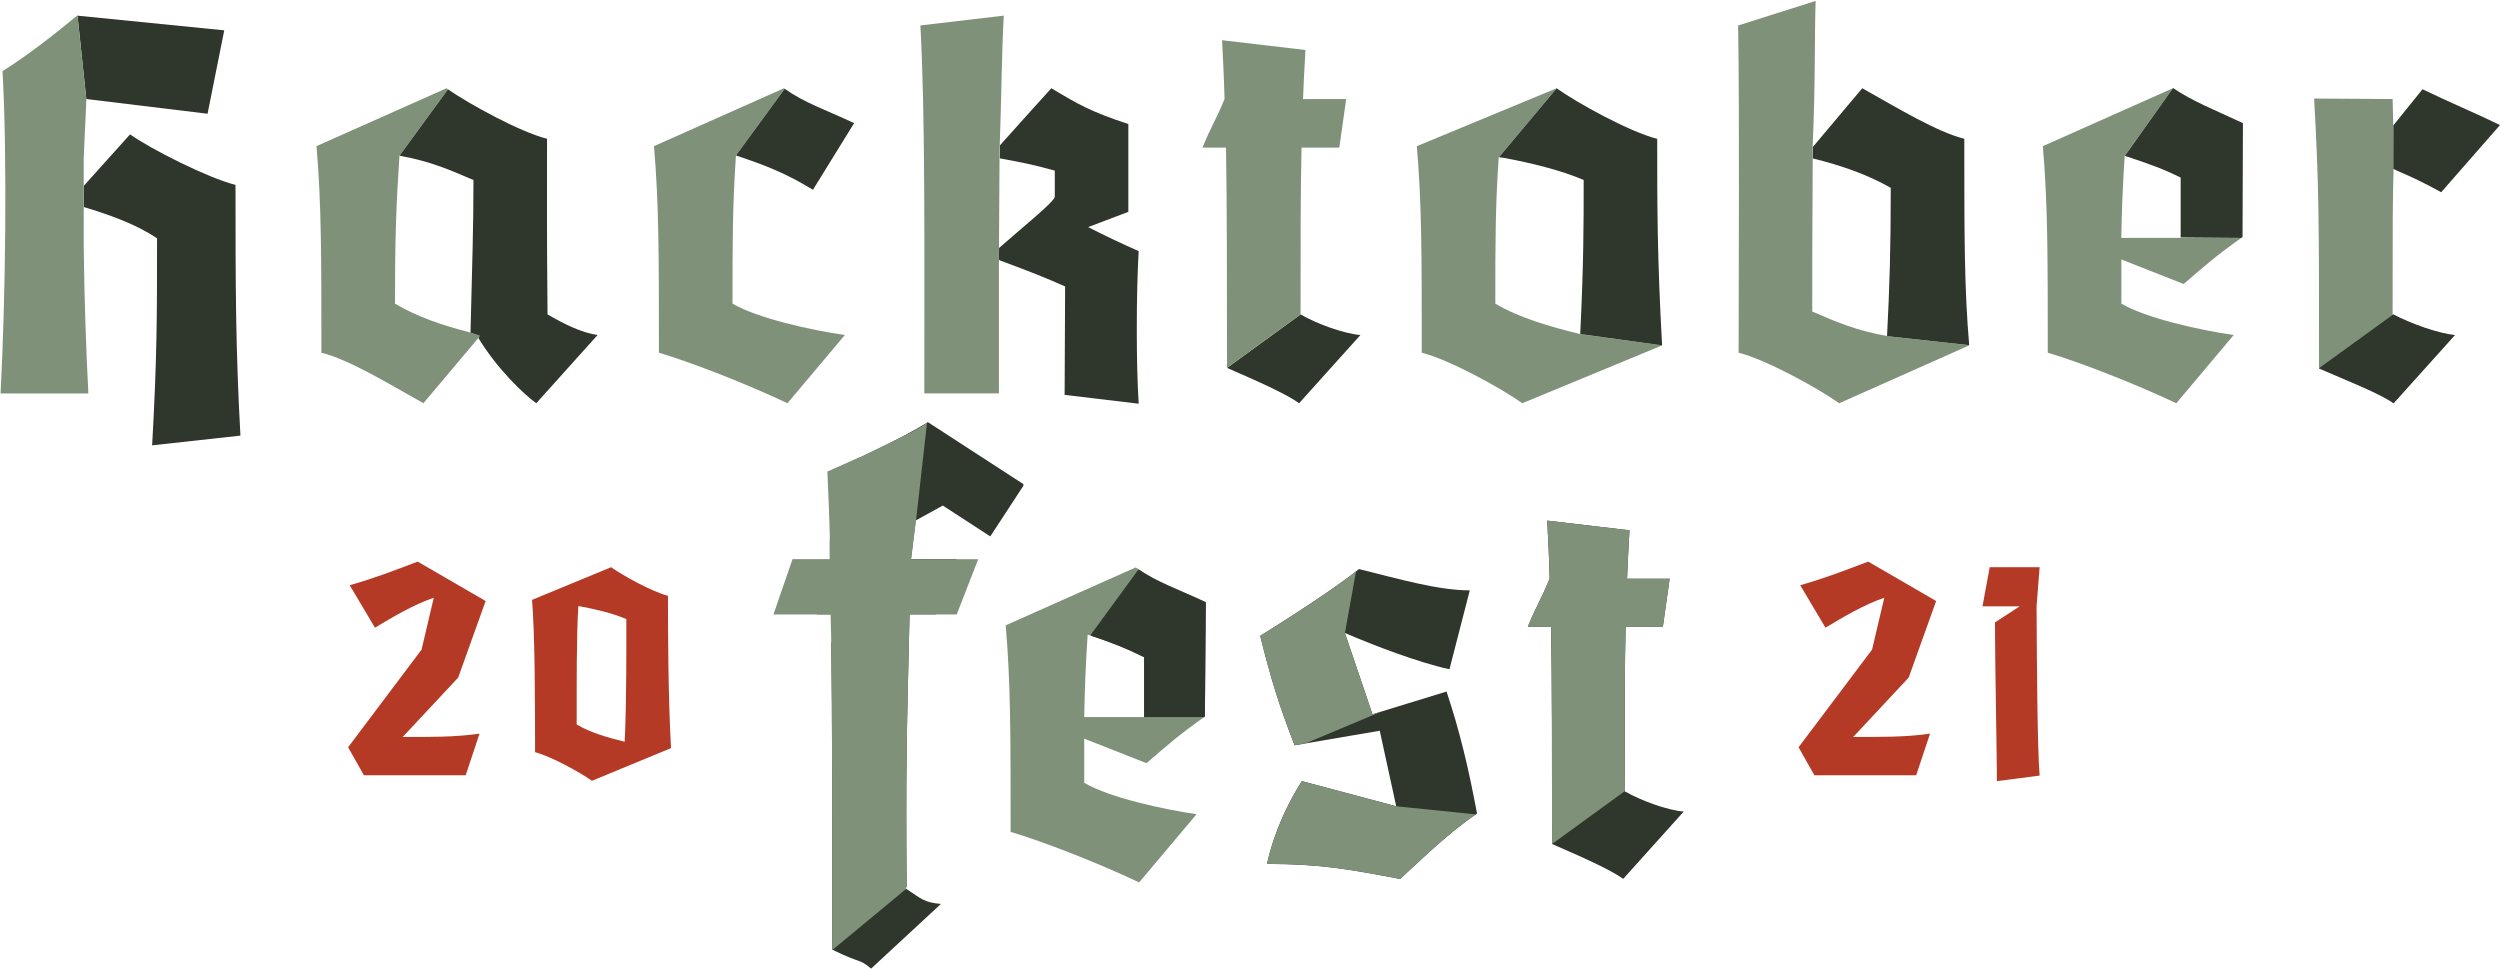
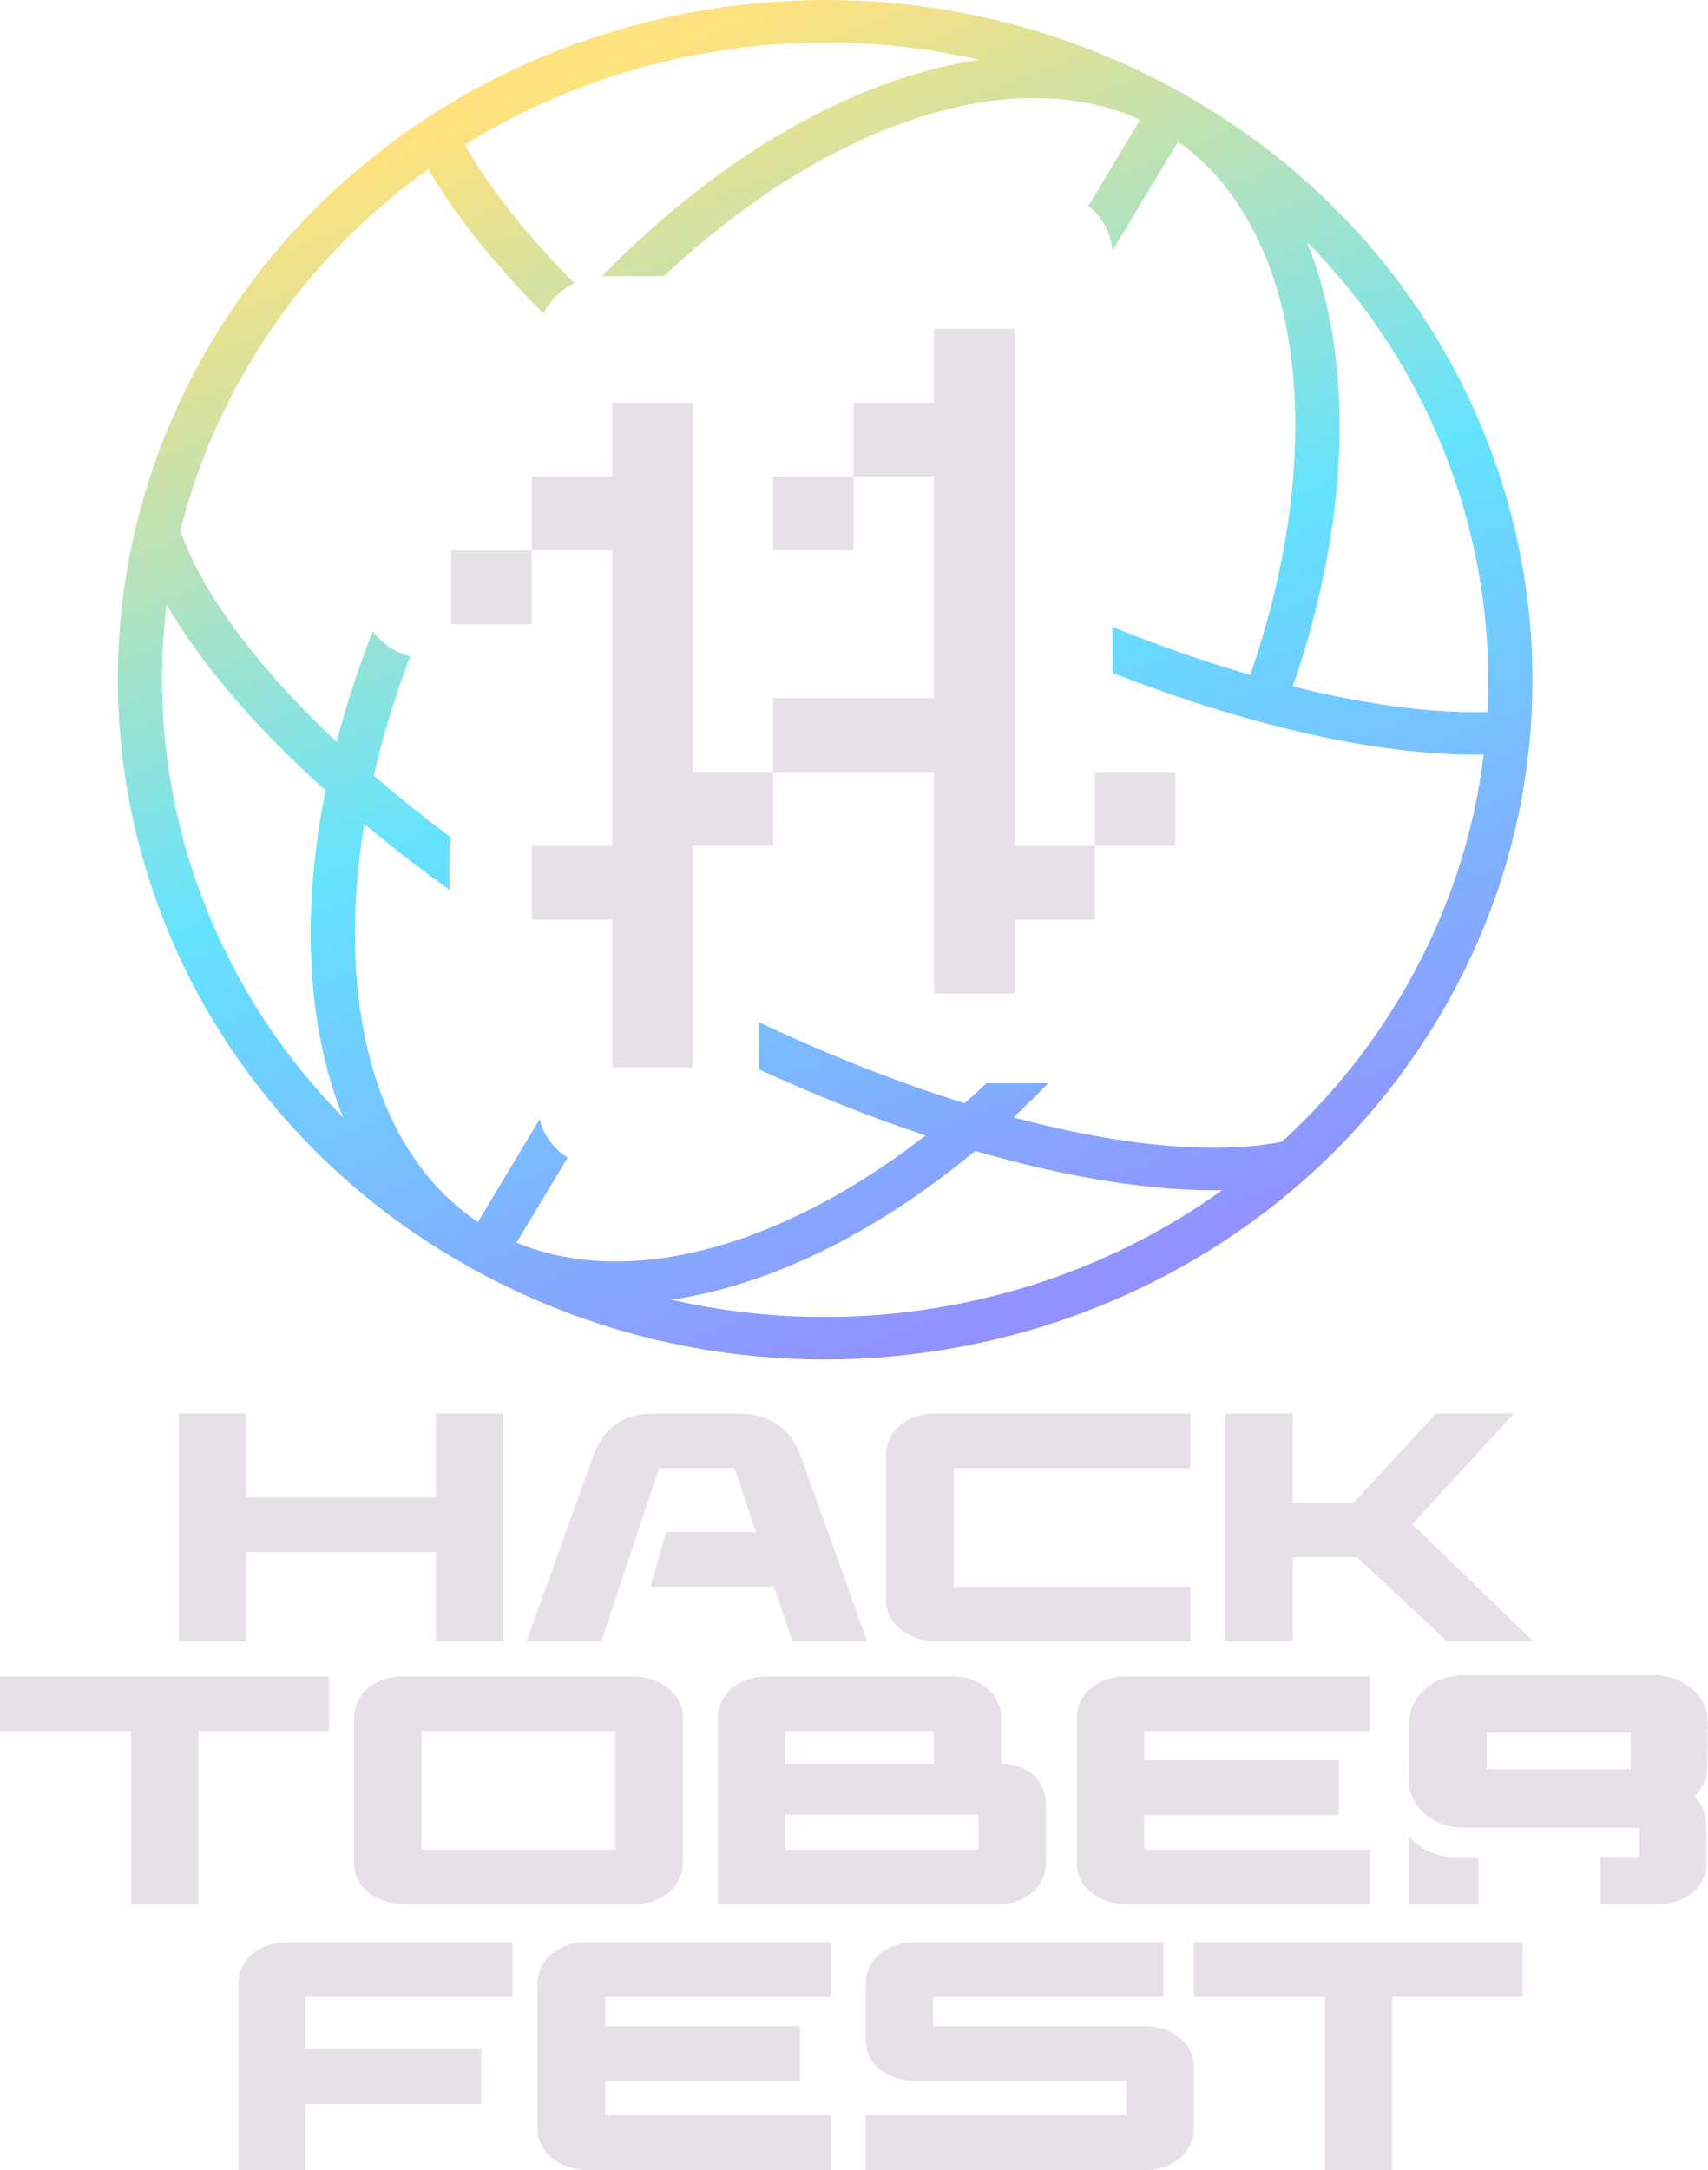
- <svg xmlns="http://www.w3.org/2000/svg" width="653" height="253" fill="none" viewBox="0 0 653 253">
-   <path fill="#7F9179" d="M625.116 32.674L624.951 25.869L604.45 25.738C605.731 48.807 605.731 57.137 605.731 96.094C613.413 99.427 621.875 102.888 625.207 105.321L641.223 87.508C636.739 87.124 629.179 84.563 624.951 82.127C624.951 59.186 624.951 52.011 625.207 44.194L625.116 32.674Z" />
-   <path fill="#2F362C" d="M339.708 82.127L320.488 96.094C328.17 99.427 335.995 102.888 339.324 105.321L355.34 87.508C350.856 87.124 343.936 84.563 339.708 82.127Z" />
-   <path fill="#7F9179" d="M192.221 40.605L204.965 23.18L204.78 23.049L170.824 38.172C172.107 53.292 172.107 66.235 172.107 92.124C180.692 94.686 194.529 100.067 205.682 105.321L220.674 87.508C211.834 86.228 197.869 83.151 191.333 79.306C191.333 62.903 191.333 53.804 192.23 40.602L192.221 40.605Z" />
-   <path fill="#7F9179" d="M125.294 87.676L122.898 86.868C115.85 85.075 108.933 82.767 103.168 79.307C103.168 62.903 103.453 53.773 104.346 40.574H104.395L117.016 23.336L116.621 23.052L82.668 38.172C83.948 53.292 83.948 66.235 83.948 92.124C91.124 93.917 101.245 100.067 110.597 105.321C110.597 105.321 122.13 91.609 124.949 88.277L125.294 87.676Z" />
-   <path fill="#7F9179" d="M434.141 90.215L412.741 87.266C404.928 85.346 396.856 83.037 390.579 79.321C390.579 63.045 390.579 53.947 391.476 41.004L391.564 41.018L406.596 23.052L370.082 38.175C371.362 53.295 371.362 66.238 371.362 92.127C378.535 93.92 392.247 101.482 397.627 105.324L434.141 90.215Z" />
-   <path fill="#7F9179" d="M585.427 62.126H569.709H554.08C554.208 54.821 554.464 48.414 554.976 40.597L555.07 40.625L567.55 23.052L533.594 38.175C534.877 53.295 534.877 66.238 534.877 92.127C543.458 94.689 557.298 100.07 568.451 105.324L583.443 87.511C574.603 86.231 560.638 83.154 554.103 79.309V67.772L570.375 74.181C575.835 69.483 578.655 66.921 585.441 62.134" />
-   <path fill="#2F362C" d="M22.569 25.869L54.215 29.711L58.574 7.926L20.244 4.092L22.561 25.986L22.569 25.869Z" />
-   <path fill="#2F362C" d="M62.802 113.782C61.519 90.713 61.519 74.181 61.519 48.295C54.343 46.502 39.354 38.94 33.973 35.093C33.973 35.093 26.612 43.283 21.869 48.568V54.072C28.635 56.115 35.527 58.546 41.021 62.251C41.021 82.756 41.021 93.271 39.738 116.323L62.802 113.782Z" />
-   <path fill="#2F362C" d="M605.651 96.225C613.299 99.538 621.869 102.905 625.196 105.332L641.212 87.52C636.975 87.156 629.466 84.415 625.142 82.113L605.651 96.225Z" />
-   <path fill="#2F362C" d="M364.69 210.596L360.393 190.871L338.143 194.665C333.844 183.537 331.946 177.214 329.166 166.086C335.485 162.168 349.14 153.442 354.956 148.638C365.199 151.165 375.565 154.202 383.907 154.202L378.598 174.812C370.506 173.042 358.874 168.616 351.283 165.329L358.487 186.571L377.835 180.629C381.25 190.874 383.526 200.354 385.802 212.503C377.713 217.941 370.252 225.526 365.703 229.578C352.301 227.051 344.969 225.659 330.936 225.659C332.959 216.681 336.626 209.475 340.041 204.031L364.69 210.596Z" />
-   <path fill="#2F362C" d="M424.991 151.16H436.116L434.346 163.682H424.612C424.359 174.305 424.359 186.062 424.359 206.675C428.533 209.076 435.359 211.606 439.783 211.985L423.98 229.561C420.694 227.159 412.981 223.744 405.395 220.454C405.395 196.936 405.395 179.106 405.145 163.679H399.075C401.352 158.115 402.49 156.723 404.766 151.157C404.641 145.974 404.388 140.912 404.134 135.983L425.625 138.513C425.375 143.194 425.119 147.241 424.991 151.16Z" />
-   <path fill="#7F9179" d="M405.395 220.454C405.395 196.936 405.395 179.106 405.145 163.679H399.075C401.352 158.115 402.49 156.723 404.766 151.157C404.641 145.974 404.388 140.912 404.134 135.983L425.625 138.513C425.375 143.191 425.121 147.238 424.993 151.157H436.119L434.349 163.679H424.615C424.362 174.302 424.362 186.059 424.362 206.672" />
-   <path fill="#7F9179" d="M341.017 194.17L360.889 185.831L358.496 186.565L351.291 165.324L354.199 149.239C348.036 154.139 335.232 162.33 329.16 166.081C331.94 177.208 333.838 183.532 338.137 194.659L341.017 194.17Z" />
-   <path fill="#7F9179" d="M364.69 210.596L340.038 204.022C336.624 209.461 332.959 216.666 330.933 225.651C344.966 225.651 352.298 227.043 365.7 229.57C370.19 225.585 377.514 218.141 385.481 212.722L364.69 210.596Z" />
-   <path fill="#7F9179" d="M314.977 157.307L314.718 187.166C307.801 192.038 304.981 194.602 299.472 199.344L283.2 192.935V204.469C289.744 208.314 303.686 211.39 312.541 212.671L297.549 230.483C286.404 225.23 272.564 219.848 263.974 217.284C263.974 191.386 263.974 178.452 262.694 163.332L296.65 148.211C302.036 152.053 307.03 153.593 314.977 157.307ZM298.829 187.294V171.661C294.217 169.356 289.989 167.677 284.096 165.768C283.584 173.582 283.328 179.997 283.2 187.294H298.829Z" />
-   <path fill="#2F362C" d="M284.924 165.768L284.904 166.035C290.373 167.845 294.436 169.464 298.829 171.661V187.294H314.538L314.718 187.166L314.976 157.307C307.394 153.764 302.5 152.184 297.392 148.721L284.924 165.768Z" />
-   <path fill="#2F362C" d="M236.629 231.753L236.812 231.646C236.558 202.208 236.812 191.925 237.569 160.467H244.406L249.85 146.034H237.951L239.433 133.757C247.156 131.305 253.246 127.222 259.066 126.358C258.815 126.211 243.429 116.881 240.145 112.697C236.851 115.439 225.548 119.048 217.954 122.806C218.332 130.165 218.714 137.957 218.968 146.037H218.842L213.399 160.47H219.475C219.546 162.991 219.615 165.407 219.68 167.749H217.133C217.39 185.592 217.39 220.847 217.39 248.047C225.081 251.85 224.198 250.22 227.531 253L245.762 236.112C241.273 235.67 240.863 234.887 236.629 232.11V231.753Z" />
-   <path fill="#2F362C" d="M239.291 135.891L246.262 132.049L258.658 140.107L267.328 126.861C267.324 126.784 267.293 126.5 267.284 126.437L242.356 110.261C235.27 114.718 221.93 120.814 216.244 123.227L239.291 135.891Z" />
-   <path fill="#7F9179" d="M237.984 146.066L239.291 135.749L242.136 110.421C239.803 112.371 229.699 116.876 224.538 119.516V119.419L216.111 123.187C216.365 128.895 216.624 134.753 216.753 140.741C216.67 140.832 216.667 142.994 216.701 146.054H207.01L202.017 160.501H216.955C217.046 164.642 217.126 167.786 217.126 167.786C217.383 185.647 217.383 220.935 217.383 248.162L236.652 232.21V231.855L236.834 231.748C236.58 202.282 236.834 191.989 237.593 160.501H249.892L255.509 146.066H237.984Z" />
-   <path fill="#7F9179" d="M22.56 25.986L20.244 4.092H20.133C14.241 8.965 7.065 14.599 0.66 18.572C1.94 41.641 1.428 78.549 0.145 102.771H23.081C22.472 91.202 22.028 77.869 21.869 64.548V41.245L22.56 25.986Z" />
-   <path fill="#7F9179" d="M261.092 39.356C261.61 24.557 261.661 13.307 262.184 4.081L240.404 6.642C241.684 29.694 241.431 63.796 241.431 102.757H260.915V68.159L261.092 39.356Z" />
-   <path fill="#2F362C" d="M297.418 65.595C293.065 63.671 288.194 61.366 284.224 59.317L294.726 55.333V32.403C284.993 29.199 281.661 27.281 274.613 23.049C274.613 23.049 265.684 32.89 261.191 37.95L261.16 41.365C267.312 42.503 270.001 43.033 275.512 44.567V51.368C275.512 52.646 266.72 59.658 260.952 64.781L260.927 67.82L261.211 68.045C268.609 70.732 274.243 73.031 278.206 74.821C278.206 81.23 278.078 97.759 278.078 103.144L297.427 105.449C296.766 95.585 296.766 76.873 297.418 65.595Z" />
-   <path fill="#2F362C" d="M192.221 40.605C200.293 43.295 205.42 45.346 212.337 49.575L223.101 32.159C215.248 28.485 210.277 26.936 204.965 23.188L192.221 40.605Z" />
-   <path fill="#2F362C" d="M143.017 82.127C142.806 59.212 142.886 53.804 142.886 36.248C135.872 34.492 122.633 27.238 117.019 23.336L104.38 40.619L104.398 40.682C112.273 42.105 117.224 44.248 123.669 47.028C123.669 58.697 123.353 69.067 122.898 86.871L125.294 87.679L124.992 88.348C129.985 96.519 136.874 103.024 140.072 105.324L156.086 87.511C151.729 86.868 147.242 84.563 143.017 82.127Z" />
-   <path fill="#7F9179" d="M320.488 96.094C320.488 72.26 320.488 54.189 320.235 38.553H314.083C316.388 32.916 317.543 31.507 319.848 25.869C319.72 20.613 319.464 15.487 319.207 10.501L340.988 13.063C340.735 17.804 340.476 21.905 340.348 25.869H351.621L349.829 38.553H339.964C339.708 49.319 339.708 61.238 339.708 82.127L320.488 96.094Z" />
-   <path fill="#2F362C" d="M391.516 41.078L392.77 41.228C400.182 42.617 407.72 44.467 413.655 47.014C413.655 59.058 413.655 68.54 412.756 87.252L434.141 90.215C432.861 67.146 432.861 53.819 432.861 36.262C425.685 34.467 411.973 26.905 406.593 23.063L391.516 41.078Z" />
-   <path fill="#7F9179" d="M473.46 38.42C474.206 21.945 473.944 8.6 474.243 0.242L453.999 6.651C454.383 29.703 454.127 74.571 454.127 92.13C461.302 93.923 475.014 101.485 480.395 105.327L514.356 90.215V90.175L492.888 87.816V87.767C484.856 86.344 479.871 84.182 473.355 81.37C473.355 75.109 473.355 58.56 473.483 41.388L473.46 38.42Z" />
-   <path fill="#2F362C" d="M514.353 90.161C513.076 75.058 513.076 62.112 513.076 36.248C505.897 34.452 495.776 28.302 486.424 23.049C486.424 23.049 477.66 33.425 473.532 38.368V41.385C480.819 43.178 487.855 45.608 493.864 49.069C493.864 65.322 493.563 74.722 492.894 87.807L514.353 90.161Z" />
-   <path fill="#2F362C" d="M555.007 40.725L555.827 40.984C561.298 42.794 565.196 44.182 569.59 46.391V62.026L585.418 62.146C585.481 62.1 585.703 61.921 585.751 61.878L585.851 32.159C578.268 28.613 572.705 26.467 567.598 22.992L555.007 40.725Z" />
-   <path fill="#2F362C" d="M632.756 23.305L625.324 32.531L625.142 32.733V44.091L626.055 44.561C630.016 46.23 633.882 48.118 637.635 50.216L653 32.66C646.977 29.711 639.032 26.379 632.756 23.305Z" />
-   <path fill="#B53A26" d="M90.925 195.188L110.114 169.678L113.303 156.126C107.869 158.01 102.65 161.126 97.939 163.952L91.346 152.853C98.01 150.969 102.576 149.153 109.098 146.692L126.85 156.985L119.677 176.986L105.186 192.496C111.994 192.496 118.951 192.567 125.257 191.625L121.632 202.497H95.053L90.925 195.188Z" />
-   <path fill="#B53A26" d="M174.469 155.619C174.469 165.549 174.543 182.371 175.269 195.408L154.617 203.945C151.573 201.771 143.819 197.494 139.762 196.481C139.762 181.838 139.691 165.244 138.965 156.692L159.617 148.154C162.658 150.329 170.412 154.603 174.469 155.619ZM163.167 193.74C163.674 183.159 163.6 168.52 163.6 161.707C160.052 160.184 155.485 159.097 151.066 158.291C150.56 165.827 150.631 180.034 150.631 189.238C154.182 191.349 158.746 192.667 163.167 193.74Z" />
-   <path fill="#B53A26" d="M469.784 195.188L488.987 169.678L492.174 156.126C486.74 158.01 481.524 161.126 476.81 163.952L470.217 152.853C476.883 150.969 481.447 149.153 487.969 146.692L505.721 156.985L498.548 176.986L484.057 192.496C490.868 192.496 497.825 192.567 504.127 191.625L500.505 202.497H473.916L469.784 195.188Z" />
-   <path fill="#B53A26" d="M521.595 204.031C521.595 198.379 521.085 172.359 521.085 162.577L527.536 158.371H517.825L519.711 148.154H532.751L531.955 158.3C532.028 174.172 532.174 195.624 532.751 202.582L521.595 204.031Z" />
+ <svg xmlns="http://www.w3.org/2000/svg" width="2436" height="3095" viewBox="0 0 2436 3095" fill="none">
+   <path d="M643.803 890.319L643.803 791.138L643.81 784.973H758.562V890.317H655.373L643.803 890.319Z" fill="#E5E1E6" />
+   <path d="M758.562 714.073V784.973H873.315V1206.35H758.562V1248.56L758.556 1311.69H862.156L873.315 1311.69V1318.07L873.308 1379.71L873.315 1522.38H988.067V1206.35H1102.82V1101.01L1332.32 1101V1417.04H1447.08V1311.69H1537.05L1561.82 1311.69L1561.83 1206.35H1607.81L1673.05 1206.35L1676.58 1206.35V1101H1561.83V1206.35L1447.08 1206.35V468.941H1332.32V574.285H1217.57V679.629H1102.82V711.428L1102.81 775.338L1102.82 784.973H1118.5L1217.56 784.975L1217.57 679.629H1331.13L1332.32 679.631V783.079L1332.32 784.973V841.465L1332.32 901.167L1332.32 995.661H1102.82V1101.01L988.067 1101V574.285H873.315L873.308 611.469L873.315 679.629H758.562V714.073Z" fill="#E5E1E6" />
+   <path fill-rule="evenodd" clip-rule="evenodd" d="M2050.68 1454.17C1772.09 1917.79 1155.1 2076.64 672.584 1808.97C190.067 1541.3 24.745 948.457 303.326 484.831C581.907 21.204 1198.9 -137.646 1681.42 130.028C2163.93 397.704 2329.25 990.543 2050.68 1454.17ZM489.666 1594.08C437.942 1466.29 429.287 1303.08 464.278 1127.41C412.75 1080.98 367.247 1034.53 328.632 989.028C292.145 946.033 261.441 903.453 237.6 862.136C204.854 1127.74 296.082 1397.56 489.666 1594.08ZM257.25 756.748C277.096 814.287 317.734 880.315 377.498 950.742C407.365 985.938 441.736 1021.91 480.186 1058.14C493.702 1006.12 510.929 953.287 531.885 900.224C535.065 904.621 538.663 908.768 542.655 912.602C554.538 924.02 569.258 932.079 585.223 936.165C563.287 993.59 545.983 1050.48 533.235 1106.03C567.28 1135.53 603.887 1165.04 642.825 1194.27C641.665 1199.96 641.058 1205.83 641.058 1211.84V1269.25C598.078 1238.3 557.49 1206.87 519.569 1175.28C509.417 1236.95 505.103 1296.45 506.514 1352.58C511.075 1534.11 574.386 1671.12 681.74 1742.86L769.738 1596.41C773.761 1612.63 782.39 1627.62 794.862 1639.61C799.401 1643.96 804.354 1647.84 809.632 1651.18L736.853 1772.31C853.968 1820.89 1005.37 1803.69 1166.97 1718.97C1218.28 1692.07 1269.74 1658.74 1320.24 1619.45C1243.49 1593.95 1163.62 1562.42 1082.42 1525.17V1457.84C1183.7 1505.75 1282.71 1544.46 1375.83 1573.46C1386.32 1564.24 1396.75 1554.78 1407.1 1545.05H1492.26C1493.29 1545.05 1494.31 1545.04 1495.33 1545C1478.95 1561.82 1462.33 1578.04 1445.52 1593.66C1497.39 1607.53 1547.01 1618.16 1593.66 1625.41C1687.01 1639.93 1766.84 1640.72 1828.62 1628.47C1892.85 1569.79 1949.51 1501.37 1996.06 1423.88C2062.39 1313.51 2101.87 1195.32 2116.47 1076.31C2067.39 1077.11 2013.75 1072.85 1956.86 1064C1845.44 1046.67 1719.35 1011.4 1586.83 959.666V894.113C1654.58 921.432 1720.5 944.31 1783.44 962.584C1829.35 829.908 1850.37 701.151 1847.49 586.423C1843.05 409.588 1782.85 275 1680.5 201.84L1586.65 358.026C1585.23 335.985 1575.48 315.12 1559.14 299.413C1557.02 297.382 1554.82 295.457 1552.54 293.642L1626.4 170.705C1508.07 117.243 1352.93 133.065 1187.03 220.033C1105.91 262.558 1024.39 321.19 946.891 393.962H861.74C860.712 393.962 859.686 393.979 858.661 394.011C1026.67 221.506 1219.62 111.385 1396.28 85.262C1143.41 27.264 877.85 73.087 663.074 206.389C684.924 245.175 714.282 286.532 750.769 329.529C771.469 353.923 794.336 378.694 819.224 403.663C810.299 407.978 802.061 413.664 794.864 420.579C786.712 428.411 780.204 437.526 775.548 447.429C748.812 420.7 724.208 394.099 701.902 367.814C665.482 324.896 634.824 282.392 611.002 241.149C511.027 312.804 424.25 404.751 357.931 515.123C311.365 592.619 278.03 673.965 257.25 756.748ZM1743.46 1697.52C1520.45 1857.56 1231.65 1916.56 957.733 1853.74C1098.78 1832.88 1250.21 1758.48 1391.04 1641.53C1458.65 1661.19 1523.27 1675.83 1583.59 1685.22C1640.58 1694.08 1694.31 1698.34 1743.46 1697.52ZM2121.77 1015.59C2075.88 1016.81 2023.93 1013.06 1966.93 1004.19C1927.95 998.135 1886.89 989.721 1844.18 979.022C1925.92 741.264 1932.21 512.608 1864.34 344.922C2043.05 526.341 2134.52 770.229 2121.77 1015.59Z" fill="url(#paint0_linear_1105_24)" />
+   <path d="M255 2016H351.273V2135.79H621.727V2016H718V2341H621.727V2213.79H351.273V2341H255V2016Z" fill="#E5E1E6" />
+   <path d="M847.2 2074.04C853.131 2057.32 862.955 2043.55 876.672 2032.71C890.759 2021.57 910.035 2016 934.503 2016H1050.72C1075.56 2016 1095.4 2021.57 1110.22 2032.71C1125.05 2043.55 1135.43 2057.32 1141.36 2074.04L1237 2341H1130.24L1104.11 2263H927.83L950.071 2185H1077.97L1047.94 2094H940.064L857.766 2341H751L847.2 2074.04Z" fill="#E5E1E6" />
+   <path d="M1264 2074.04C1264 2065.68 1265.86 2057.94 1269.57 2050.82C1273.28 2043.7 1278.12 2037.67 1284.06 2032.71C1290.37 2027.45 1297.62 2023.43 1305.79 2020.64C1314.33 2017.55 1323.06 2016 1331.97 2016H1698V2094H1360.38V2263H1698V2341H1335.87C1325.84 2341 1316.37 2339.45 1307.46 2336.36C1298.54 2333.26 1290.93 2329.24 1284.61 2324.29C1278.3 2319.02 1273.28 2312.99 1269.57 2306.18C1265.86 2299.06 1264 2291.79 1264 2284.36V2074.04Z" fill="#E5E1E6" />
+   <path d="M1748 2016H1844.14V2143.21H1930.83L2048.64 2016H2159.77L2014.74 2173.86L2187 2341H2064.19L1935.83 2221.21H1844.14V2341H1748V2016Z" fill="#E5E1E6" />
+   <path d="M186.933 2469H0V2391H469V2469H283.181V2716H186.933V2469Z" fill="#E5E1E6" />
+   <path fill-rule="evenodd" clip-rule="evenodd" d="M505 2449.04C505 2440.68 506.853 2432.94 510.557 2425.82C514.261 2418.7 519.076 2412.67 525.005 2407.71C531.302 2402.45 538.526 2398.43 546.676 2395.64C555.196 2392.55 563.902 2391 572.793 2391H902.314C912.317 2391 921.763 2392.55 930.654 2395.64C939.545 2398.74 947.138 2402.92 953.439 2408.18C959.731 2413.13 964.732 2419.17 968.443 2426.29C972.145 2433.1 974 2440.21 974 2447.64V2657.96C974 2666.32 972.145 2674.06 968.443 2681.18C964.732 2688.3 959.731 2694.49 953.439 2699.75C947.506 2704.7 940.285 2708.73 931.765 2711.82C923.615 2714.61 915.095 2716 906.204 2716H576.683C566.68 2716 557.235 2714.45 548.343 2711.36C539.452 2708.26 531.858 2704.24 525.56 2699.29C519.262 2694.02 514.261 2687.99 510.557 2681.18C506.853 2674.06 505 2666.79 505 2659.36V2449.04ZM877.865 2638V2469H601.133V2638H877.865Z" fill="#E5E1E6" />
+   <path fill-rule="evenodd" clip-rule="evenodd" d="M1024 2449.04C1024 2440.68 1025.86 2432.94 1029.56 2425.82C1033.28 2418.7 1038.1 2412.67 1044.03 2407.71C1050.34 2402.45 1057.58 2398.43 1065.74 2395.64C1074.27 2392.55 1082.99 2391 1091.89 2391H1358.45C1368.47 2391 1377.74 2392.55 1386.28 2395.64C1394.8 2398.74 1402.04 2402.92 1407.98 2408.18C1414.28 2413.13 1419.11 2419.17 1422.45 2426.29C1426.15 2433.1 1428.01 2440.21 1428.01 2447.64V2515.43C1438.02 2515.43 1446.92 2516.98 1454.72 2520.07C1462.88 2523.17 1469.74 2527.34 1475.31 2532.61C1480.87 2537.56 1484.95 2543.6 1487.55 2550.71C1490.52 2557.52 1492 2564.64 1492 2572.07V2657.96C1492 2666.32 1490.15 2674.06 1486.44 2681.18C1482.73 2688.3 1477.72 2694.49 1471.41 2699.75C1465.48 2704.7 1458.24 2708.73 1449.71 2711.82C1441.55 2714.61 1433.02 2716 1424.12 2716H1024V2449.04ZM1395.74 2638V2588.32H1120.27V2638H1395.74ZM1331.74 2515.43V2469H1120.27V2515.43H1331.74Z" fill="#E5E1E6" />
+   <path d="M1536 2449.04C1536 2440.68 1537.86 2432.94 1541.56 2425.82C1545.27 2418.7 1550.08 2412.67 1556.01 2407.71C1562.31 2402.45 1569.54 2398.43 1577.69 2395.64C1586.22 2392.55 1594.92 2391 1603.82 2391H1954V2469H1632.16V2510.79H1910.1V2588.79H1632.16V2638H1954V2716H1607.71C1597.7 2716 1588.25 2714.45 1579.36 2711.36C1570.46 2708.26 1562.87 2704.24 1556.57 2699.29C1550.27 2694.02 1545.27 2687.99 1541.56 2681.18C1537.86 2674.06 1536 2666.79 1536 2659.36V2449.04Z" fill="#E5E1E6" />
+   <path d="M340 2828.04C340 2819.68 341.854 2811.94 345.563 2804.82C349.271 2797.7 354.091 2791.67 360.023 2786.71C366.327 2781.45 373.557 2777.43 381.714 2774.64C390.243 2771.55 398.956 2770 407.855 2770H731V2848H436.221V2922.75H686.505V3000.75H436.221V3095H340V2828.04Z" fill="#E5E1E6" />
+   <path d="M767 2828.04C767 2819.68 768.852 2811.94 772.558 2804.82C776.263 2797.7 781.081 2791.67 787.01 2786.71C793.309 2781.45 800.537 2777.43 808.688 2774.64C817.212 2771.55 825.92 2770 834.814 2770H1185V2848H863.162V2889.78H1141.09V2967.78H863.162V3017H1185V3095H838.705C828.699 3095 819.251 3093.45 810.357 3090.36C801.463 3087.26 793.865 3083.24 787.566 3078.28C781.266 3073.03 776.263 3066.99 772.558 3060.18C768.852 3053.06 767 3045.78 767 3038.36V2828.04Z" fill="#E5E1E6" />
+   <path d="M1235 3017H1606.84V2967.78H1304.48C1294.47 2967.78 1285.21 2966.24 1276.69 2963.14C1268.16 2960.05 1260.76 2956.03 1254.45 2951.08C1248.53 2945.81 1243.7 2939.77 1240 2932.97C1236.67 2925.85 1235 2918.58 1235 2911.14V2828.04C1235 2819.68 1236.86 2811.94 1240.56 2804.82C1244.26 2797.7 1249.08 2791.67 1255.01 2786.71C1261.31 2781.45 1268.54 2777.43 1276.69 2774.64C1285.21 2771.55 1293.92 2770 1302.81 2770H1659.65V2848H1331.16V2889.78H1633.52C1643.53 2889.78 1652.79 2891.33 1661.31 2894.43C1669.84 2897.53 1677.06 2901.7 1682.99 2906.97C1689.29 2911.92 1694.11 2917.95 1697.44 2925.08C1701.14 2931.88 1703 2939 1703 2946.43V3036.97C1703 3045.32 1701.14 3053.06 1697.44 3060.18C1693.74 3067.3 1688.74 3073.49 1682.43 3078.75C1676.51 3083.71 1669.28 3087.73 1660.76 3090.82C1652.61 3093.61 1644.08 3095 1635.19 3095H1235V3017Z" fill="#E5E1E6" />
+   <path d="M1889.94 2848H1703V2770H2172V2848H1986.19V3095H1889.94V2848Z" fill="#E5E1E6" />
+   <path fill-rule="evenodd" clip-rule="evenodd" d="M2010.63 2455.51C2010.63 2445.93 2012.75 2437.07 2016.99 2428.91C2021.22 2420.75 2026.73 2413.83 2033.52 2408.15C2040.72 2402.13 2048.99 2397.51 2058.31 2394.32C2068.06 2390.77 2078.03 2389 2088.19 2389H2356.52C2367.96 2389 2378.57 2390.77 2388.31 2394.32C2398.06 2397.87 2406.32 2402.66 2413.11 2408.69C2420.31 2414.36 2425.82 2421.28 2429.64 2429.44C2433.87 2437.24 2436 2445.4 2436 2453.91L2435.37 2521.32C2435.37 2529.84 2433.25 2538 2429.01 2545.8C2426.02 2552.19 2421.99 2557.82 2416.92 2562.69C2417.23 2562.96 2417.52 2563.24 2417.81 2563.51C2423.36 2568.47 2427.44 2574.51 2430.03 2581.64C2433 2588.46 2434.47 2616.35 2434.47 2623.79V2657.89C2434.47 2666.26 2432.63 2674.01 2428.92 2681.13C2425.22 2688.26 2420.22 2694.46 2413.92 2699.73C2408 2704.69 2400.78 2708.72 2392.26 2711.82C2384.11 2714.61 2375.59 2716 2366.7 2716H2282.63V2648.52L2338.37 2648.28V2607H2087.57C2077.4 2607 2067.43 2605.23 2057.69 2601.68C2048.36 2598.49 2040.1 2593.88 2032.89 2587.85C2026.11 2582.17 2020.6 2575.25 2016.36 2567.09C2012.12 2558.94 2010 2550.07 2010 2540.49L2010.63 2455.51ZM2326 2470.36V2523.57H2120.62V2470.36H2326Z" fill="#E5E1E6" />
+   <path d="M2109 2648.95V2716H2010V2618C2010 2618 2028.57 2648.95 2078.06 2648.95H2109Z" fill="#E5E1E6" />
+   <defs>
+     <linearGradient id="paint0_linear_1105_24" x1="439.653" y1="261.019" x2="1112.41" y2="1990.01" gradientUnits="userSpaceOnUse">
+       <stop stop-color="#FFE27D" />
+       <stop offset="0.505" stop-color="#64E3FF" />
+       <stop offset="1" stop-color="#9192FF" />
+     </linearGradient>
+   </defs>
</svg>
